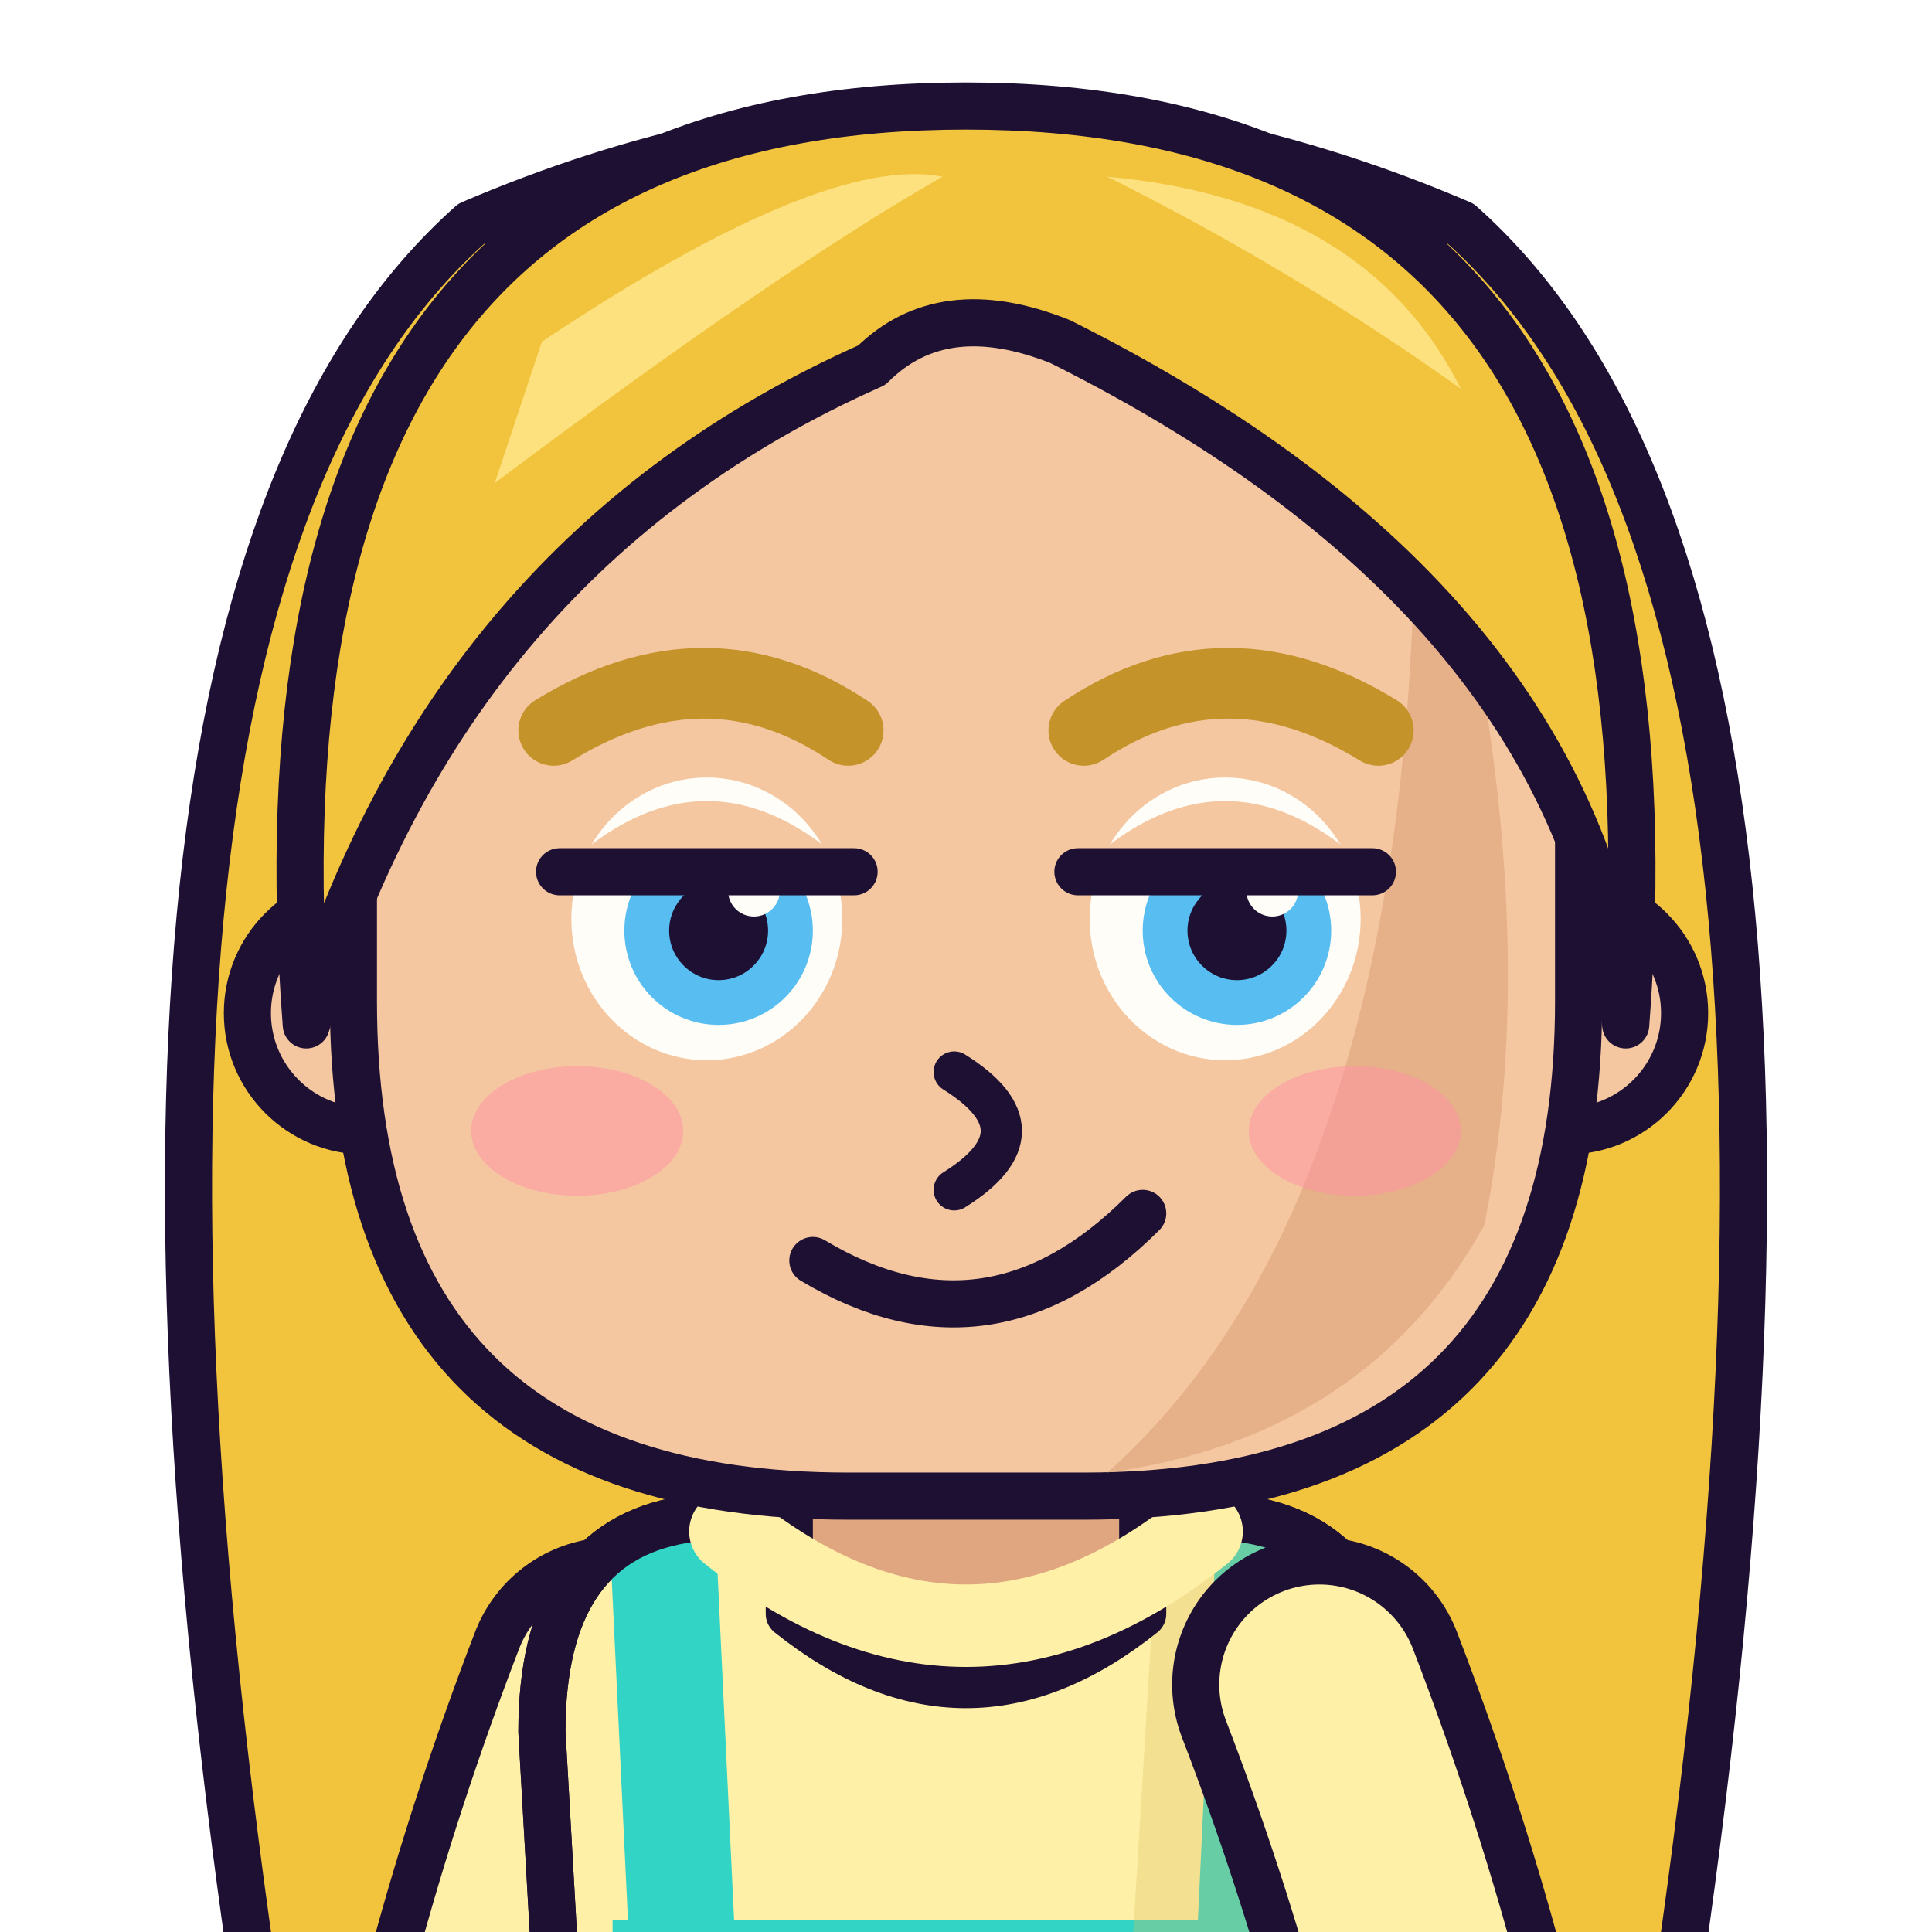
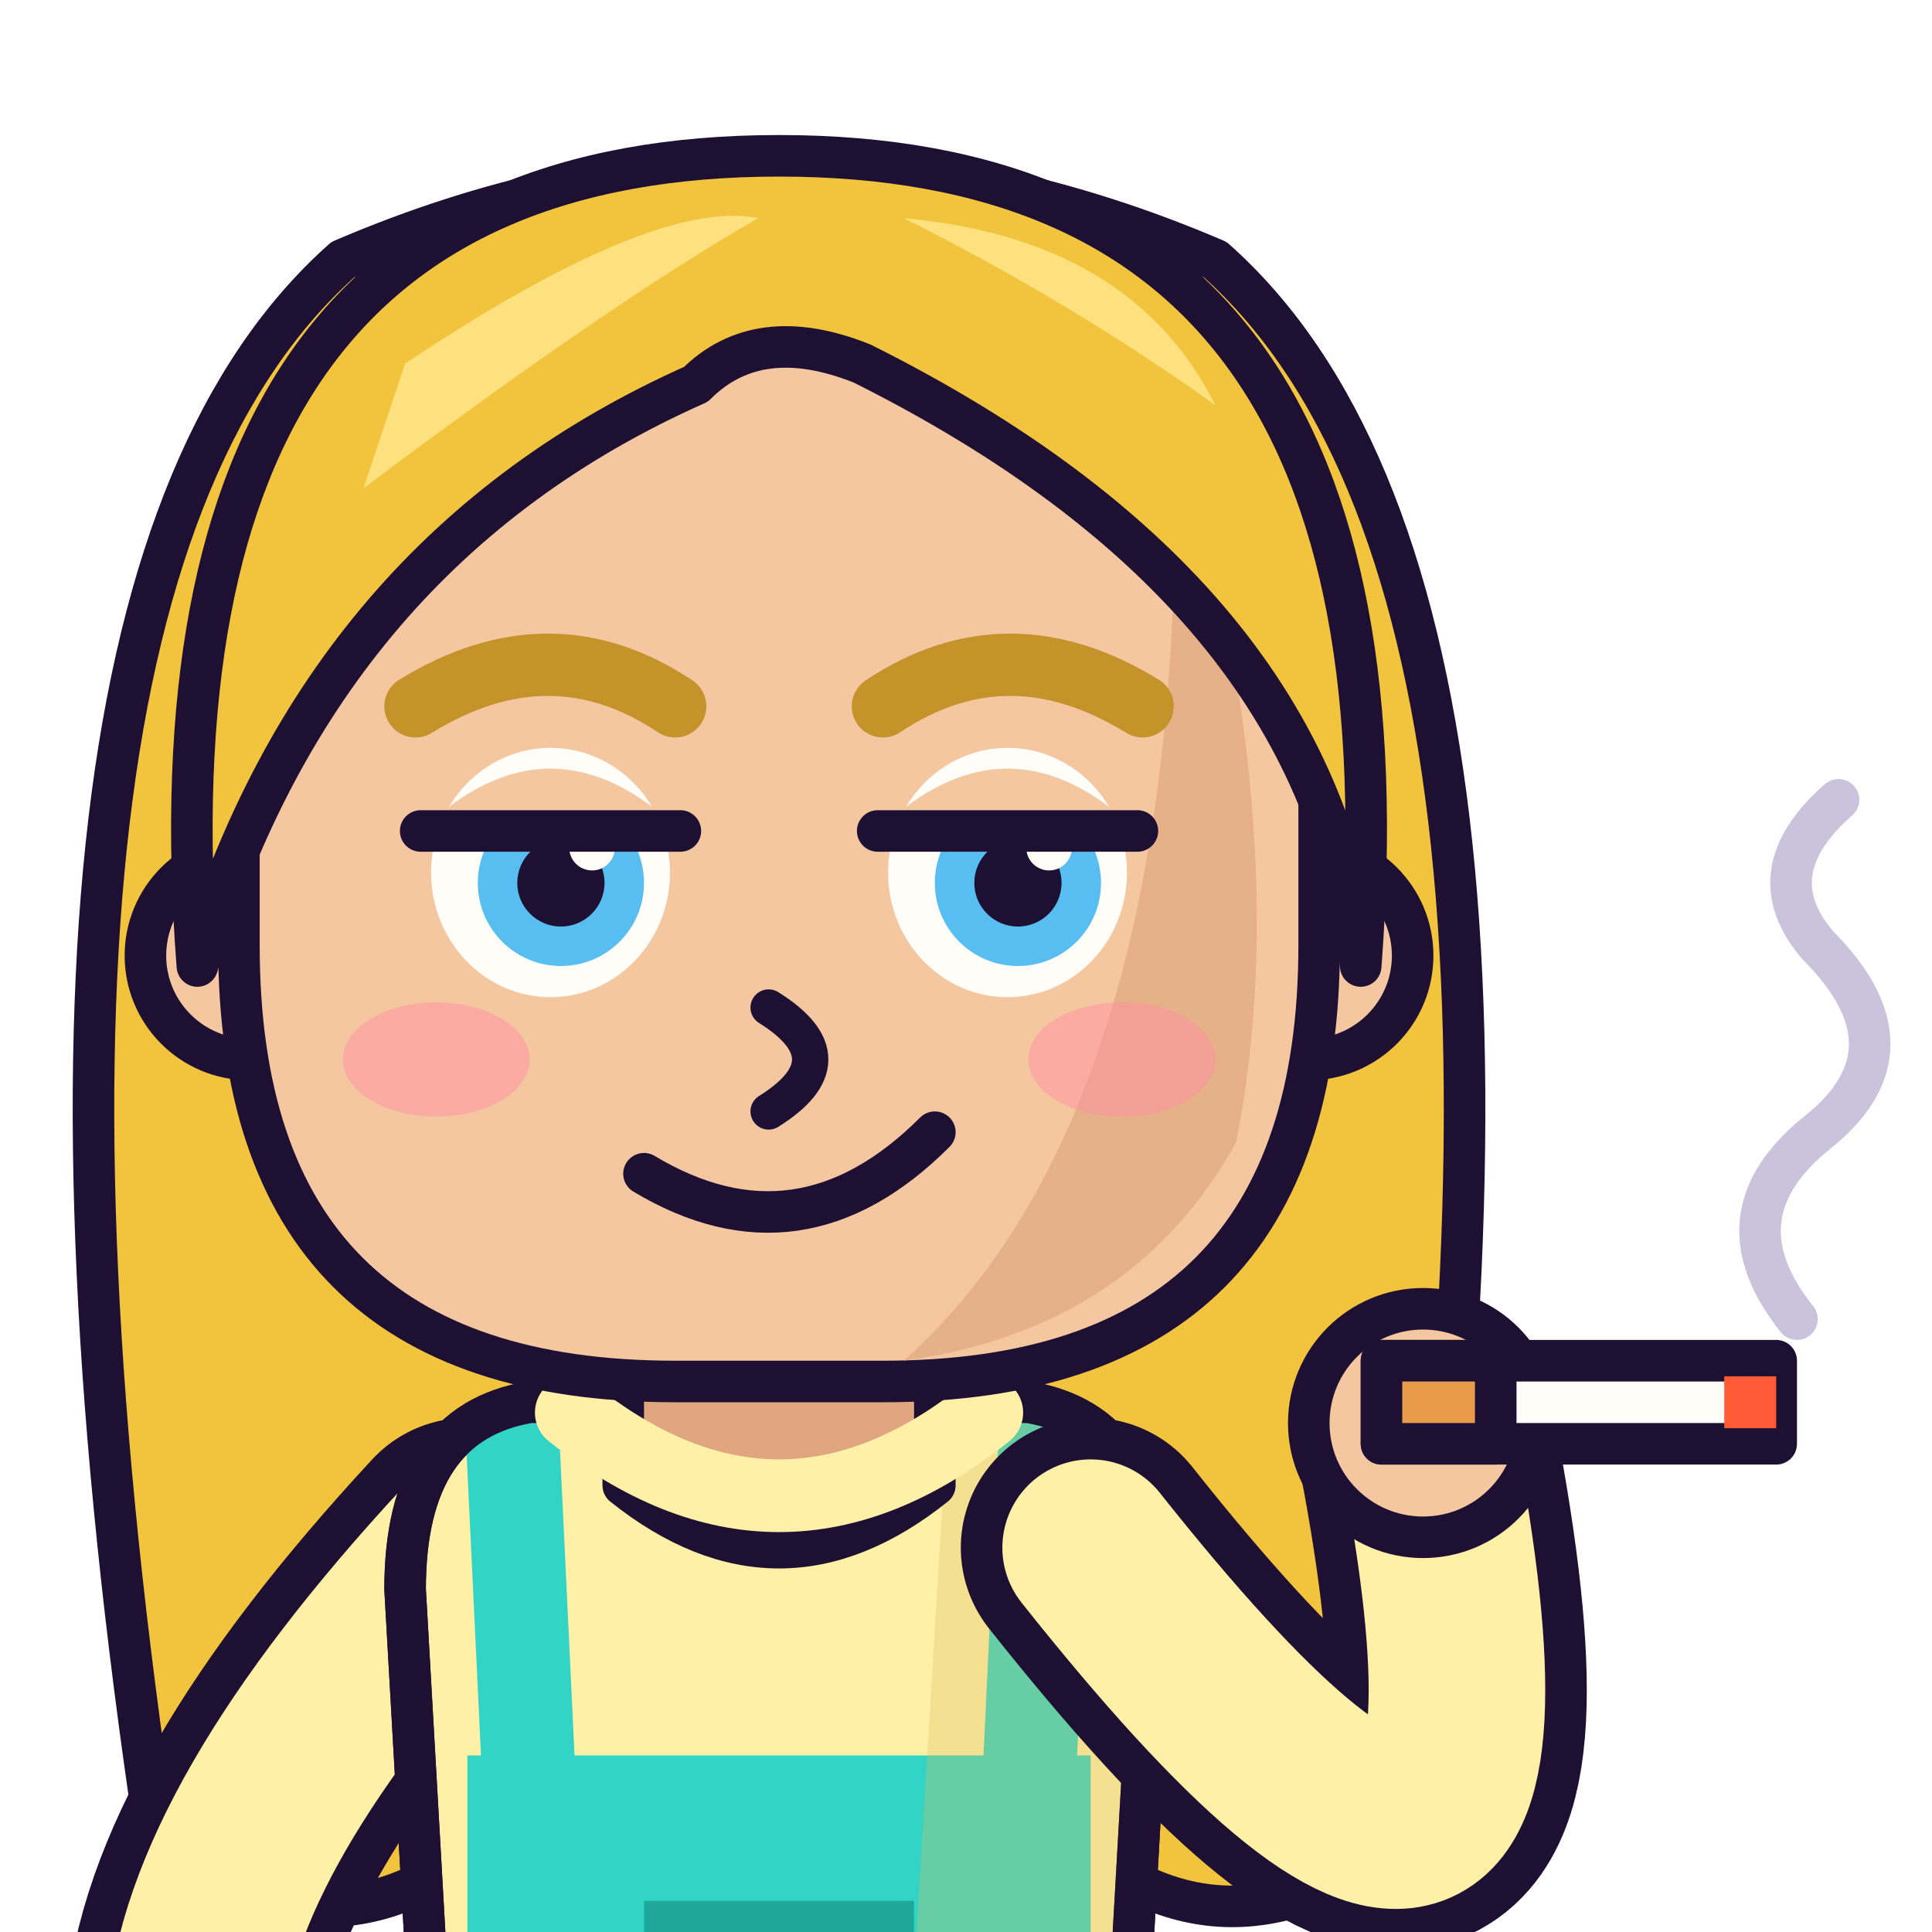
- <svg xmlns="http://www.w3.org/2000/svg" viewBox="48 93 164 164" role="img" aria-label="Piku">
+ <svg xmlns="http://www.w3.org/2000/svg" viewBox="55 87 186 186" role="img" aria-label="Piku">
  <path d="M70 264Q52 144 88 112Q130 94 172 112Q208 144 190 264Q172 278 156 262H104Q88 278 70 264Z" fill="#F2C43D" stroke="#1E1033" stroke-width="4" stroke-linejoin="round" stroke-linecap="round" />
  <ellipse cx="130" cy="410" rx="65" ry="7" fill="#1E1033" opacity="0.28" />
  <path d="M100 318L97 396H127L125 344L125 318Z" fill="#31D4C5" stroke="#1E1033" stroke-width="4" stroke-linejoin="round" stroke-linecap="round" />
  <path d="M160 318L163 396H133L135 344L135 318Z" fill="#31D4C5" stroke="#1E1033" stroke-width="4" stroke-linejoin="round" stroke-linecap="round" />
  <path d="M137 346L141 394H161L157 324Z" fill="#1A9488" opacity="0.55" />
  <path d="M123 408v-13q0 -7 -7 -7h-12q-18.6 3 -28 14q-2 3 0 6z" fill="#FFF0A8" stroke="#1E1033" stroke-width="4" stroke-linejoin="round" stroke-linecap="round" />
  <path d="M137 408v-13q0 -7 7 -7h12q18.6 3 28 14q2 3 0 6z" fill="#FFF0A8" stroke="#1E1033" stroke-width="4" stroke-linejoin="round" stroke-linecap="round" />
-   <path d="M100 236Q80 288 84 340" fill="none" stroke="#1E1033" stroke-width="25" stroke-linecap="round" />
-   <path d="M100 236Q80 288 84 340" fill="none" stroke="#FFF0A8" stroke-width="17" stroke-linecap="round" />
-   <circle cx="84" cy="340" r="11" fill="#F4C7A1" stroke="#1E1033" stroke-width="4" stroke-linejoin="round" stroke-linecap="round" />
+   <path d="M100 236Q50 290 95 310" fill="none" stroke="#1E1033" stroke-width="25" stroke-linecap="round" />
+   <path d="M100 236Q50 290 95 310" fill="none" stroke="#FFF0A8" stroke-width="17" stroke-linecap="round" />
+   <circle cx="95" cy="310" r="11" fill="#F4C7A1" stroke="#1E1033" stroke-width="4" stroke-linejoin="round" stroke-linecap="round" />
  <clipPath id="torso">
    <path d="M106 222Q94 224 94 240L99 328Q130 334 161 328L166 240Q166 224 154 222Z" />
  </clipPath>
  <path d="M106 222Q94 224 94 240L99 328Q130 334 161 328L166 240Q166 224 154 222Z" fill="#FFF0A8" stroke="#1E1033" stroke-width="4" stroke-linejoin="round" stroke-linecap="round" />
  <g clip-path="url(#torso)">
    <path d="M100 256h60v106h-60z" fill="#31D4C5" opacity="1" />
    <path d="M106 260L104 218M154 260L156 218" fill="none" stroke="#31D4C5" stroke-width="9" stroke-linecap="round" stroke-linejoin="round" />
    <path d="M117 270h26v20h-26z" fill="#1FA899" opacity="1" />
    <path d="M146.56 218H172V338H139.3Z" fill="#D9BE5E" opacity="0.32" />
  </g>
  <path d="M106 222Q94 224 94 240L99 328Q130 334 161 328L166 240Q166 224 154 222Z" fill="none" stroke="#1E1033" stroke-width="4" stroke-linejoin="round" stroke-linecap="round" />
  <path d="M115 214h30v16q-15 12 -30 0z" fill="#E0A67F" stroke="#1E1033" stroke-width="4" stroke-linejoin="round" stroke-linecap="round" />
  <path d="M110 223q20 16 40 0" fill="none" stroke="#FFF0A8" stroke-width="7" stroke-linecap="round" />
-   <path d="M160 236Q180 288 176 340" fill="none" stroke="#1E1033" stroke-width="25" stroke-linecap="round" />
-   <path d="M160 236Q180 288 176 340" fill="none" stroke="#FFF0A8" stroke-width="17" stroke-linecap="round" />
-   <circle cx="176" cy="340" r="11" fill="#F4C7A1" stroke="#1E1033" stroke-width="4" stroke-linejoin="round" stroke-linecap="round" />
+   <path d="M160 236Q206 294 192 224" fill="none" stroke="#1E1033" stroke-width="25" stroke-linecap="round" />
+   <path d="M160 236Q206 294 192 224" fill="none" stroke="#FFF0A8" stroke-width="17" stroke-linecap="round" />
+   <circle cx="192" cy="224" r="11" fill="#F4C7A1" stroke="#1E1033" stroke-width="4" stroke-linejoin="round" stroke-linecap="round" />
+   <path d="M188 218h38v8h-38z" fill="#FFFDF7" stroke="#1E1033" stroke-width="4" stroke-linejoin="round" stroke-linecap="round" />
+   <path d="M188 218h11v8h-11z" fill="#E89B4A" stroke="#1E1033" stroke-width="4" stroke-linejoin="round" stroke-linecap="round" />
+   <path d="M221 219.5h5v5h-5z" fill="#FF5A36" opacity="1" />
+   <path d="M228 214q-8 -10 2 -18q10 -8 0 -18q-6 -7 2 -14" fill="none" stroke="#C9C3DB" stroke-width="4" stroke-linecap="round" stroke-linejoin="round" />
  <circle cx="79" cy="179" r="10" fill="#F4C7A1" stroke="#1E1033" stroke-width="4" stroke-linejoin="round" stroke-linecap="round" />
  <circle cx="181" cy="179" r="10" fill="#F4C7A1" stroke="#1E1033" stroke-width="4" stroke-linejoin="round" stroke-linecap="round" />
  <path d="M120 114h20q42 0 42 42v22q0 42 -42 42h-20q-42 0 -42 -42v-22q0 -42 42 -42z" fill="#F4C7A1" stroke="#1E1033" stroke-width="4" stroke-linejoin="round" stroke-linecap="round" />
  <path d="M168 126Q180 167 174 197Q164 215 142 218Q170 193 168 126Z" fill="#E0A67F" opacity="0.7" />
  <ellipse cx="97" cy="189" rx="9" ry="5.5" fill="#FF8FA3" opacity="0.5" />
  <ellipse cx="163" cy="189" rx="9" ry="5.5" fill="#FF8FA3" opacity="0.5" />
  <ellipse cx="108" cy="171" rx="11.5" ry="12" fill="#FFFDF7" />
  <circle cx="109" cy="172" r="8" fill="#58BDF0" />
  <circle cx="109" cy="172" r="4.2" fill="#1E1033" />
  <circle cx="112" cy="168.6" r="2.2" fill="#FFFDF7" />
  <path d="M95.5 167Q108 155 120.5 167Z" fill="#F4C7A1" />
  <path d="M95.5 167H120.5" fill="none" stroke="#1E1033" stroke-width="4" stroke-linecap="round" stroke-linejoin="round" />
  <ellipse cx="152" cy="171" rx="11.5" ry="12" fill="#FFFDF7" />
  <circle cx="153" cy="172" r="8" fill="#58BDF0" />
  <circle cx="153" cy="172" r="4.2" fill="#1E1033" />
  <circle cx="156" cy="168.6" r="2.2" fill="#FFFDF7" />
  <path d="M139.5 167Q152 155 164.5 167Z" fill="#F4C7A1" />
  <path d="M139.5 167H164.5" fill="none" stroke="#1E1033" stroke-width="4" stroke-linecap="round" stroke-linejoin="round" />
  <path d="M120 155Q108 147 95 155" fill="none" stroke="#C4932A" stroke-width="6" stroke-linecap="round" stroke-linejoin="round" />
  <path d="M140 155Q152 147 165 155" fill="none" stroke="#C4932A" stroke-width="6" stroke-linecap="round" stroke-linejoin="round" />
  <path d="M129 184q8 5 0 10" fill="none" stroke="#1E1033" stroke-width="3.5" stroke-linecap="round" stroke-linejoin="round" />
  <path d="M117 200q15 9 28 -4" fill="none" stroke="#1E1033" stroke-width="4" stroke-linecap="round" stroke-linejoin="round" />
  <path d="M74 180Q68 102 130 102Q192 102 186 180Q182 144 138 122Q128 118 122 124Q86 140 74 180Z" fill="#F2C43D" stroke="#1E1033" stroke-width="4" stroke-linejoin="round" stroke-linecap="round" />
  <path d="M94 122Q118 106 128 108Q114 116 90 134Z" fill="#FFE68A" opacity="0.85" />
  <path d="M142 108Q164 110 172 126Q158 116 142 108Z" fill="#FFE68A" opacity="0.85" />
</svg>
